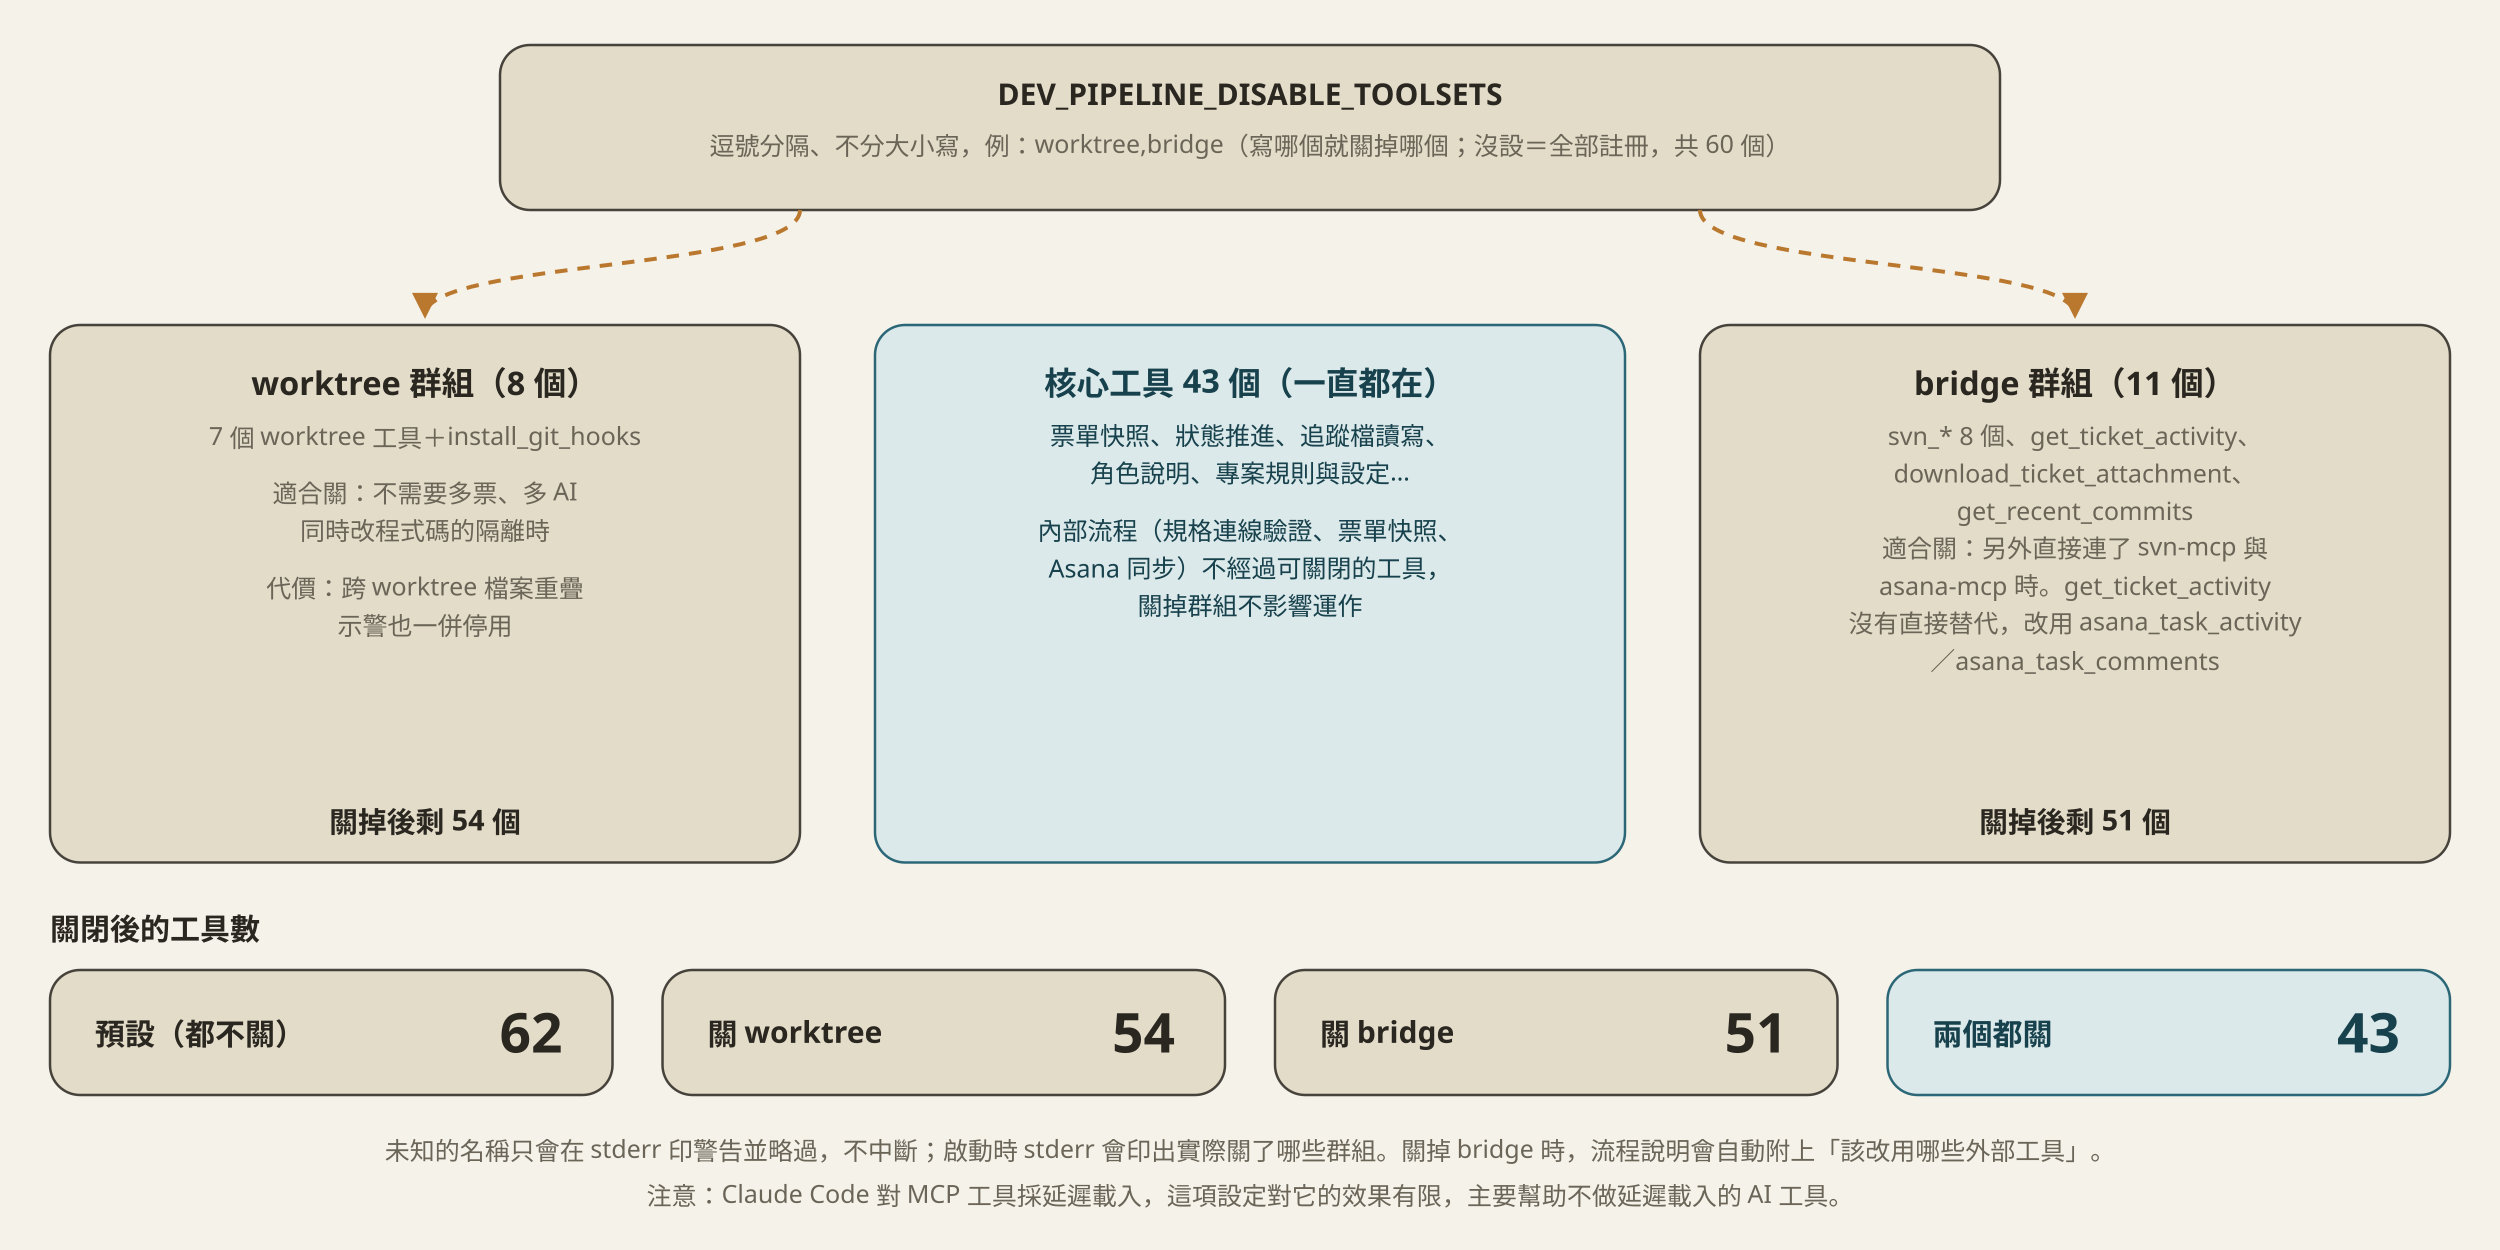
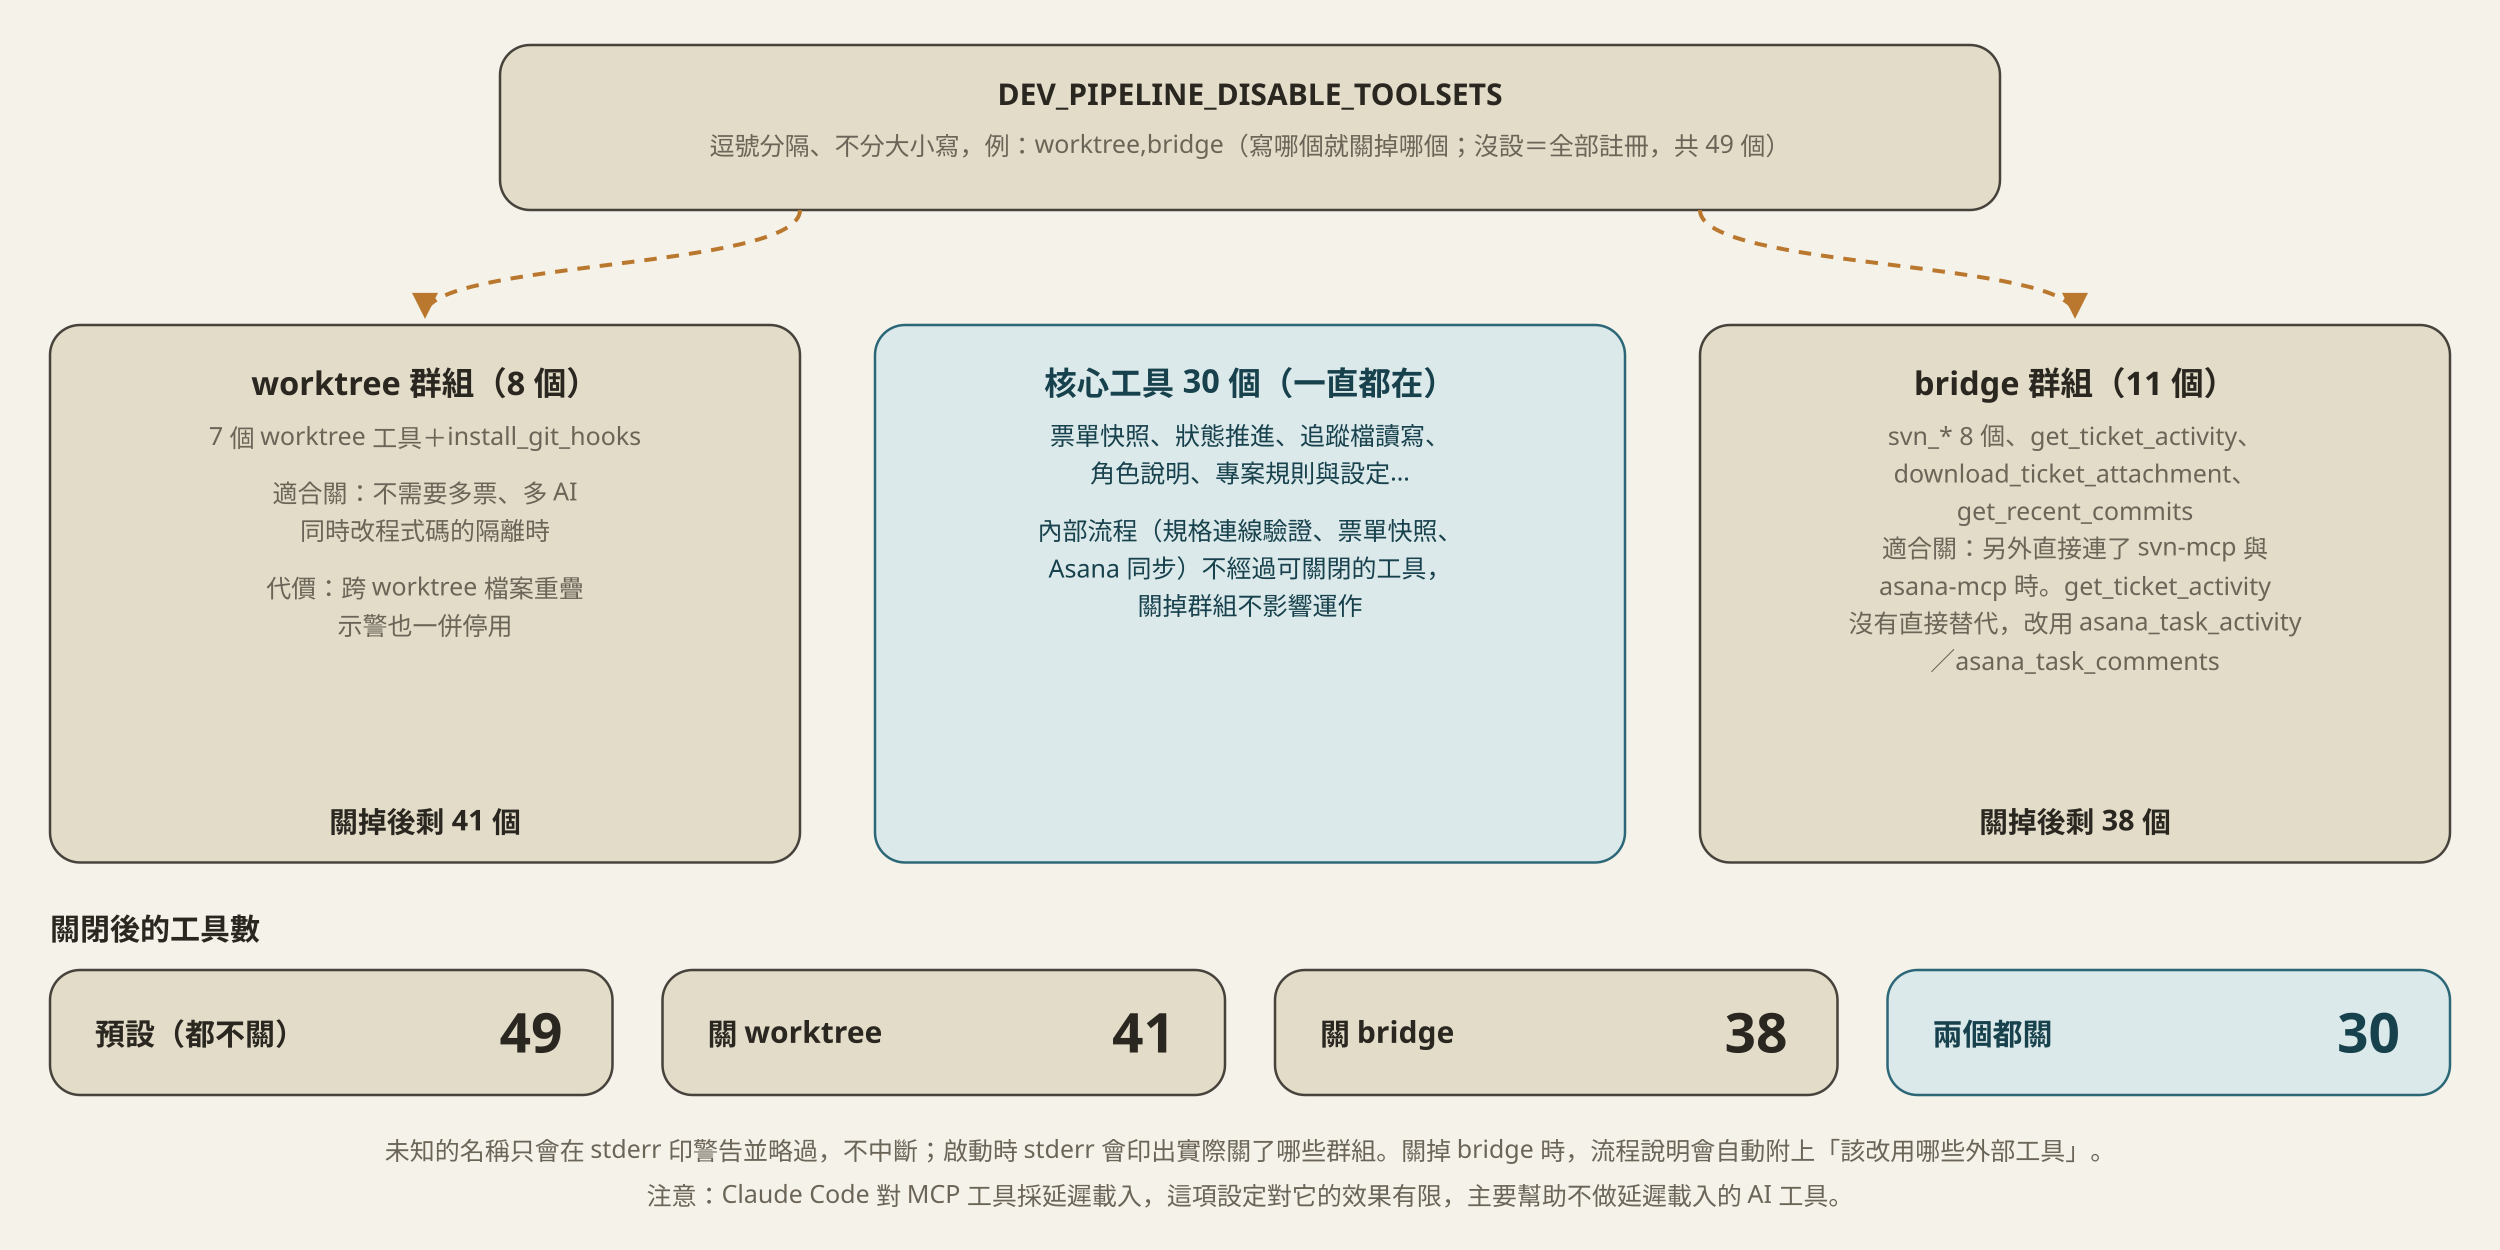
- <svg xmlns="http://www.w3.org/2000/svg" viewBox="0 0 1000 500" role="img" aria-label="工具群組可關閉：預設全部註冊共 62 個工具；用環境變數 DEV_PIPELINE_DISABLE_TOOLSETS 可關掉 worktree 群組（8 個，關後剩 54 個）或 bridge 群組（11 個，關後剩 51 個），兩個都關剩 43 個核心工具；內部流程不經過這些可關閉的工具，關閉不影響運作">
+ <svg xmlns="http://www.w3.org/2000/svg" viewBox="0 0 1000 500" role="img" aria-label="工具群組可關閉：預設全部註冊共 49 個工具；用環境變數 DEV_PIPELINE_DISABLE_TOOLSETS 可關掉 worktree 群組（8 個，關後剩 41 個）或 bridge 群組（11 個，關後剩 38 個），兩個都關剩 30 個核心工具；內部流程不經過這些可關閉的工具，關閉不影響運作">
  <defs>
    <marker id="toolsetsmain" viewBox="0 0 10 10" refX="8.5" refY="5" markerWidth="6.5" markerHeight="6.5" orient="auto-start-reverse">
      <path d="M0,0 L10,5 L0,10 z" fill="#2a2620" />
    </marker>
    <marker id="toolsetsacc" viewBox="0 0 10 10" refX="8.5" refY="5" markerWidth="6.5" markerHeight="6.5" orient="auto-start-reverse">
      <path d="M0,0 L10,5 L0,10 z" fill="#2b6777" />
    </marker>
    <marker id="toolsetswarn" viewBox="0 0 10 10" refX="8.5" refY="5" markerWidth="6.5" markerHeight="6.5" orient="auto-start-reverse">
      <path d="M0,0 L10,5 L0,10 z" fill="#b9782e" />
    </marker>
  </defs>
  <rect x="0" y="0" width="1000" height="500" fill="#f5f2ea" />
  <rect x="200" y="18" width="600" height="66" rx="12" fill="#e3dcc9" stroke="#2a2620" stroke-opacity="0.85" />
  <text x="500" y="42" text-anchor="middle" font-family="'IBM Plex Mono',sans-serif" font-size="12" fill="#2a2620" font-weight="700">DEV_PIPELINE_DISABLE_TOOLSETS</text>
-   <text x="500" y="62" text-anchor="middle" font-family="'Noto Sans TC',sans-serif" font-size="10" fill="#6b6558">逗號分隔、不分大小寫，例：worktree,bridge（寫哪個就關掉哪個；沒設＝全部註冊，共 60 個）</text>
+   <text x="500" y="62" text-anchor="middle" font-family="'Noto Sans TC',sans-serif" font-size="10" fill="#6b6558">逗號分隔、不分大小寫，例：worktree,bridge（寫哪個就關掉哪個；沒設＝全部註冊，共 49 個）</text>
  <rect x="20" y="130" width="300" height="215" rx="12" fill="#e3dcc9" stroke="#2a2620" stroke-opacity="0.85" />
  <text x="170.0" y="158" text-anchor="middle" font-family="'Noto Sans TC',sans-serif" font-size="13" fill="#2a2620" font-weight="700">worktree 群組（8 個）</text>
  <text x="170.0" y="178" text-anchor="middle" font-family="'Noto Sans TC',sans-serif" font-size="10" fill="#6b6558">7 個 worktree 工具＋install_git_hooks</text>
  <text x="170.0" y="201" text-anchor="middle" font-family="'Noto Sans TC',sans-serif" font-size="10" fill="#6b6558">適合關：不需要多票、多 AI</text>
  <text x="170.0" y="216" text-anchor="middle" font-family="'Noto Sans TC',sans-serif" font-size="10" fill="#6b6558">同時改程式碼的隔離時</text>
  <text x="170.0" y="239" text-anchor="middle" font-family="'Noto Sans TC',sans-serif" font-size="10" fill="#6b6558">代價：跨 worktree 檔案重疊</text>
  <text x="170.0" y="254" text-anchor="middle" font-family="'Noto Sans TC',sans-serif" font-size="10" fill="#6b6558">示警也一併停用</text>
-   <text x="170.0" y="333" text-anchor="middle" font-family="'Noto Sans TC',sans-serif" font-size="11.5" fill="#2a2620" font-weight="700">關掉後剩 54 個</text>
+   <text x="170.0" y="333" text-anchor="middle" font-family="'Noto Sans TC',sans-serif" font-size="11.5" fill="#2a2620" font-weight="700">關掉後剩 41 個</text>
  <rect x="350" y="130" width="300" height="215" rx="12" fill="#dbe9ea" stroke="#2b6777" stroke-opacity="1" />
-   <text x="500.0" y="158" text-anchor="middle" font-family="'Noto Sans TC',sans-serif" font-size="13" fill="#17414c" font-weight="700">核心工具 43 個（一直都在）</text>
+   <text x="500.0" y="158" text-anchor="middle" font-family="'Noto Sans TC',sans-serif" font-size="13" fill="#17414c" font-weight="700">核心工具 30 個（一直都在）</text>
  <text x="500.0" y="178" text-anchor="middle" font-family="'Noto Sans TC',sans-serif" font-size="10" fill="#17414c">票單快照、狀態推進、追蹤檔讀寫、</text>
  <text x="500.0" y="193" text-anchor="middle" font-family="'Noto Sans TC',sans-serif" font-size="10" fill="#17414c">角色說明、專案規則與設定…</text>
  <text x="500.0" y="216" text-anchor="middle" font-family="'Noto Sans TC',sans-serif" font-size="10" fill="#17414c">內部流程（規格連線驗證、票單快照、</text>
  <text x="500.0" y="231" text-anchor="middle" font-family="'Noto Sans TC',sans-serif" font-size="10" fill="#17414c">Asana 同步）不經過可關閉的工具，</text>
  <text x="500.0" y="246" text-anchor="middle" font-family="'Noto Sans TC',sans-serif" font-size="10" fill="#17414c">關掉群組不影響運作</text>
  <rect x="680" y="130" width="300" height="215" rx="12" fill="#e3dcc9" stroke="#2a2620" stroke-opacity="0.85" />
  <text x="830.0" y="158" text-anchor="middle" font-family="'Noto Sans TC',sans-serif" font-size="13" fill="#2a2620" font-weight="700">bridge 群組（11 個）</text>
  <text x="830.0" y="178" text-anchor="middle" font-family="'Noto Sans TC',sans-serif" font-size="10" fill="#6b6558">svn_* 8 個、get_ticket_activity、</text>
  <text x="830.0" y="193" text-anchor="middle" font-family="'Noto Sans TC',sans-serif" font-size="10" fill="#6b6558">download_ticket_attachment、</text>
  <text x="830.0" y="208" text-anchor="middle" font-family="'Noto Sans TC',sans-serif" font-size="10" fill="#6b6558">get_recent_commits</text>
  <text x="830.0" y="223" text-anchor="middle" font-family="'Noto Sans TC',sans-serif" font-size="10" fill="#6b6558">適合關：另外直接連了 svn-mcp 與</text>
  <text x="830.0" y="238" text-anchor="middle" font-family="'Noto Sans TC',sans-serif" font-size="10" fill="#6b6558">asana-mcp 時。get_ticket_activity</text>
  <text x="830.0" y="253" text-anchor="middle" font-family="'Noto Sans TC',sans-serif" font-size="10" fill="#6b6558">沒有直接替代，改用 asana_task_activity</text>
  <text x="830.0" y="268" text-anchor="middle" font-family="'Noto Sans TC',sans-serif" font-size="10" fill="#6b6558">／asana_task_comments</text>
-   <text x="830.0" y="333" text-anchor="middle" font-family="'Noto Sans TC',sans-serif" font-size="11.5" fill="#2a2620" font-weight="700">關掉後剩 51 個</text>
+   <text x="830.0" y="333" text-anchor="middle" font-family="'Noto Sans TC',sans-serif" font-size="11.5" fill="#2a2620" font-weight="700">關掉後剩 38 個</text>
  <path d="M 320 84 C 320 108, 170 104, 170 126" fill="none" stroke="#b9782e" stroke-width="1.6" stroke-dasharray="5 4" marker-end="url(#toolsetswarn)" />
  <path d="M 680 84 C 680 108, 830 104, 830 126" fill="none" stroke="#b9782e" stroke-width="1.6" stroke-dasharray="5 4" marker-end="url(#toolsetswarn)" />
  <text x="20" y="376" text-anchor="start" font-family="'Noto Sans TC',sans-serif" font-size="12" fill="#2a2620" font-weight="700">關閉後的工具數</text>
  <rect x="20" y="388" width="225" height="50" rx="12" fill="#e3dcc9" stroke="#2a2620" stroke-opacity="0.85" />
  <text x="38" y="418" text-anchor="start" font-family="'Noto Sans TC',sans-serif" font-size="12" fill="#2a2620" font-weight="700">預設（都不關）</text>
-   <text x="225" y="421" text-anchor="end" font-family="'Noto Sans TC',sans-serif" font-size="22" fill="#2a2620" font-weight="700">62</text>
+   <text x="225" y="421" text-anchor="end" font-family="'Noto Sans TC',sans-serif" font-size="22" fill="#2a2620" font-weight="700">49</text>
  <rect x="265" y="388" width="225" height="50" rx="12" fill="#e3dcc9" stroke="#2a2620" stroke-opacity="0.85" />
  <text x="283" y="418" text-anchor="start" font-family="'Noto Sans TC',sans-serif" font-size="12" fill="#2a2620" font-weight="700">關 worktree</text>
-   <text x="470" y="421" text-anchor="end" font-family="'Noto Sans TC',sans-serif" font-size="22" fill="#2a2620" font-weight="700">54</text>
+   <text x="470" y="421" text-anchor="end" font-family="'Noto Sans TC',sans-serif" font-size="22" fill="#2a2620" font-weight="700">41</text>
  <rect x="510" y="388" width="225" height="50" rx="12" fill="#e3dcc9" stroke="#2a2620" stroke-opacity="0.85" />
  <text x="528" y="418" text-anchor="start" font-family="'Noto Sans TC',sans-serif" font-size="12" fill="#2a2620" font-weight="700">關 bridge</text>
-   <text x="715" y="421" text-anchor="end" font-family="'Noto Sans TC',sans-serif" font-size="22" fill="#2a2620" font-weight="700">51</text>
+   <text x="715" y="421" text-anchor="end" font-family="'Noto Sans TC',sans-serif" font-size="22" fill="#2a2620" font-weight="700">38</text>
  <rect x="755" y="388" width="225" height="50" rx="12" fill="#dbe9ea" stroke="#2b6777" stroke-opacity="1" />
  <text x="773" y="418" text-anchor="start" font-family="'Noto Sans TC',sans-serif" font-size="12" fill="#17414c" font-weight="700">兩個都關</text>
-   <text x="960" y="421" text-anchor="end" font-family="'Noto Sans TC',sans-serif" font-size="22" fill="#17414c" font-weight="700">43</text>
+   <text x="960" y="421" text-anchor="end" font-family="'Noto Sans TC',sans-serif" font-size="22" fill="#17414c" font-weight="700">30</text>
  <text x="500" y="464" text-anchor="middle" font-family="'Noto Sans TC',sans-serif" font-size="10" fill="#6b6558">未知的名稱只會在 stderr 印警告並略過，不中斷；啟動時 stderr 會印出實際關了哪些群組。關掉 bridge 時，流程說明會自動附上「該改用哪些外部工具」。</text>
  <text x="500" y="482" text-anchor="middle" font-family="'Noto Sans TC',sans-serif" font-size="10" fill="#6b6558">注意：Claude Code 對 MCP 工具採延遲載入，這項設定對它的效果有限，主要幫助不做延遲載入的 AI 工具。</text>
</svg>
